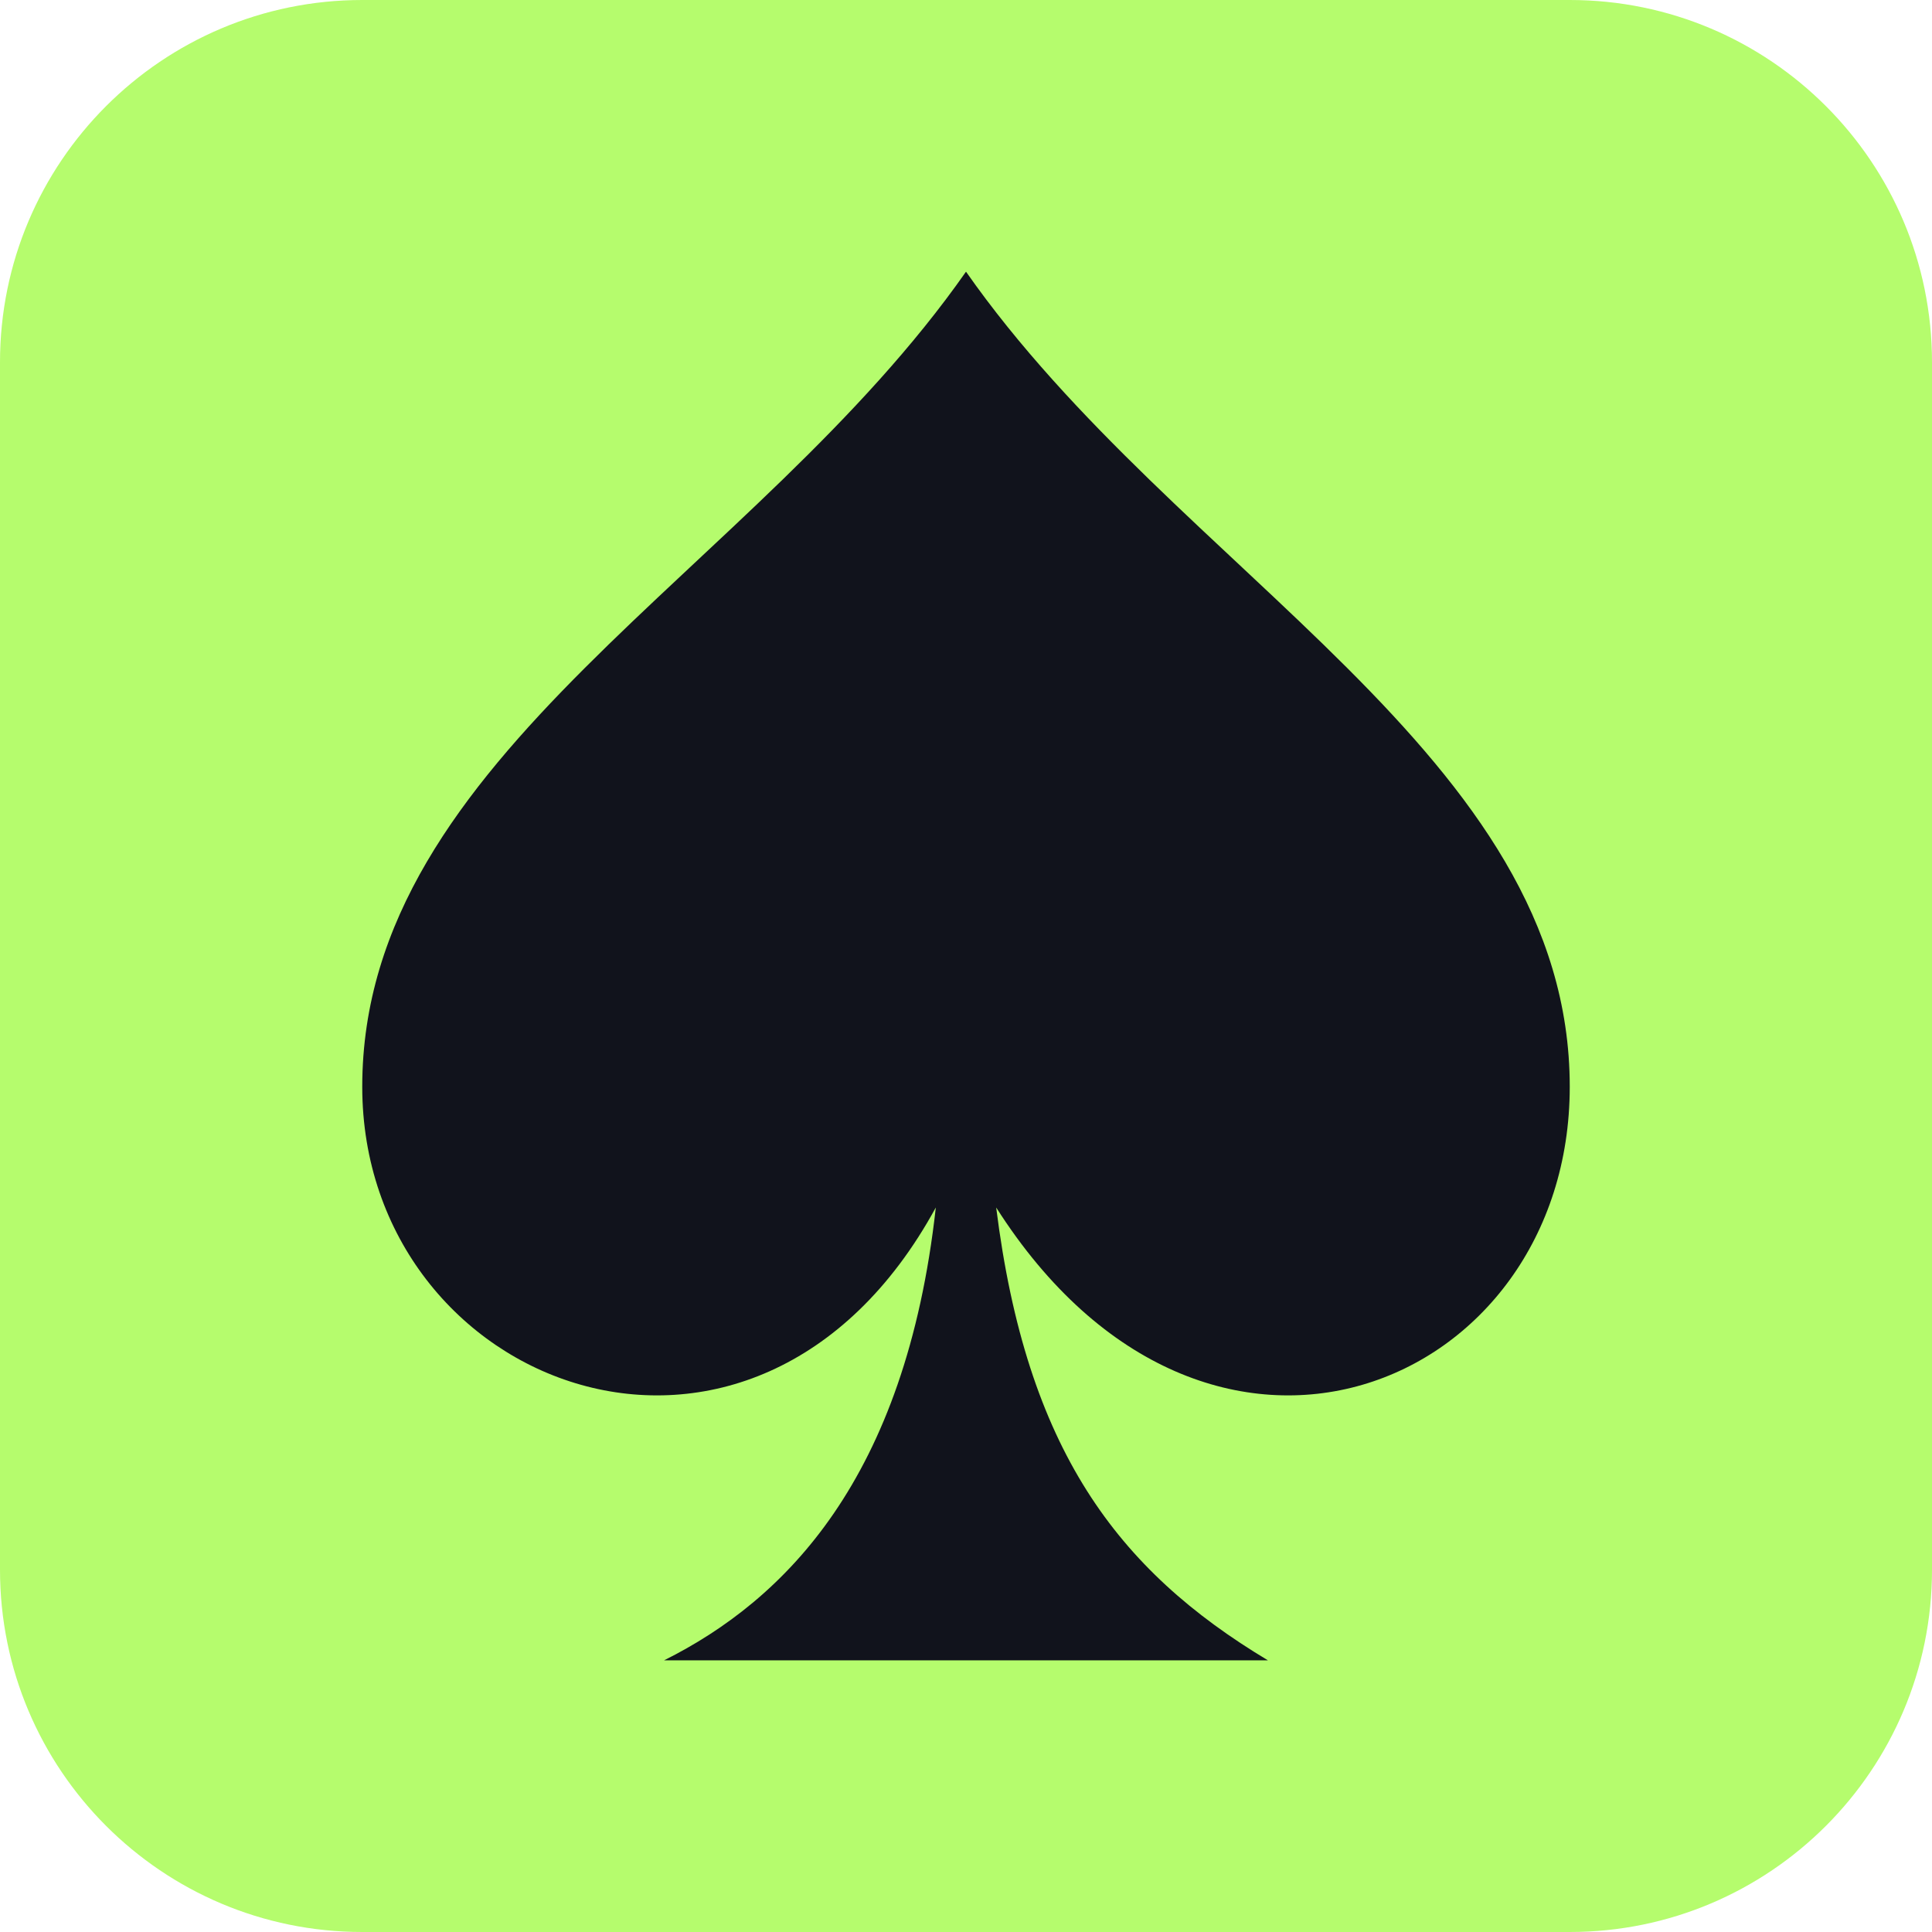
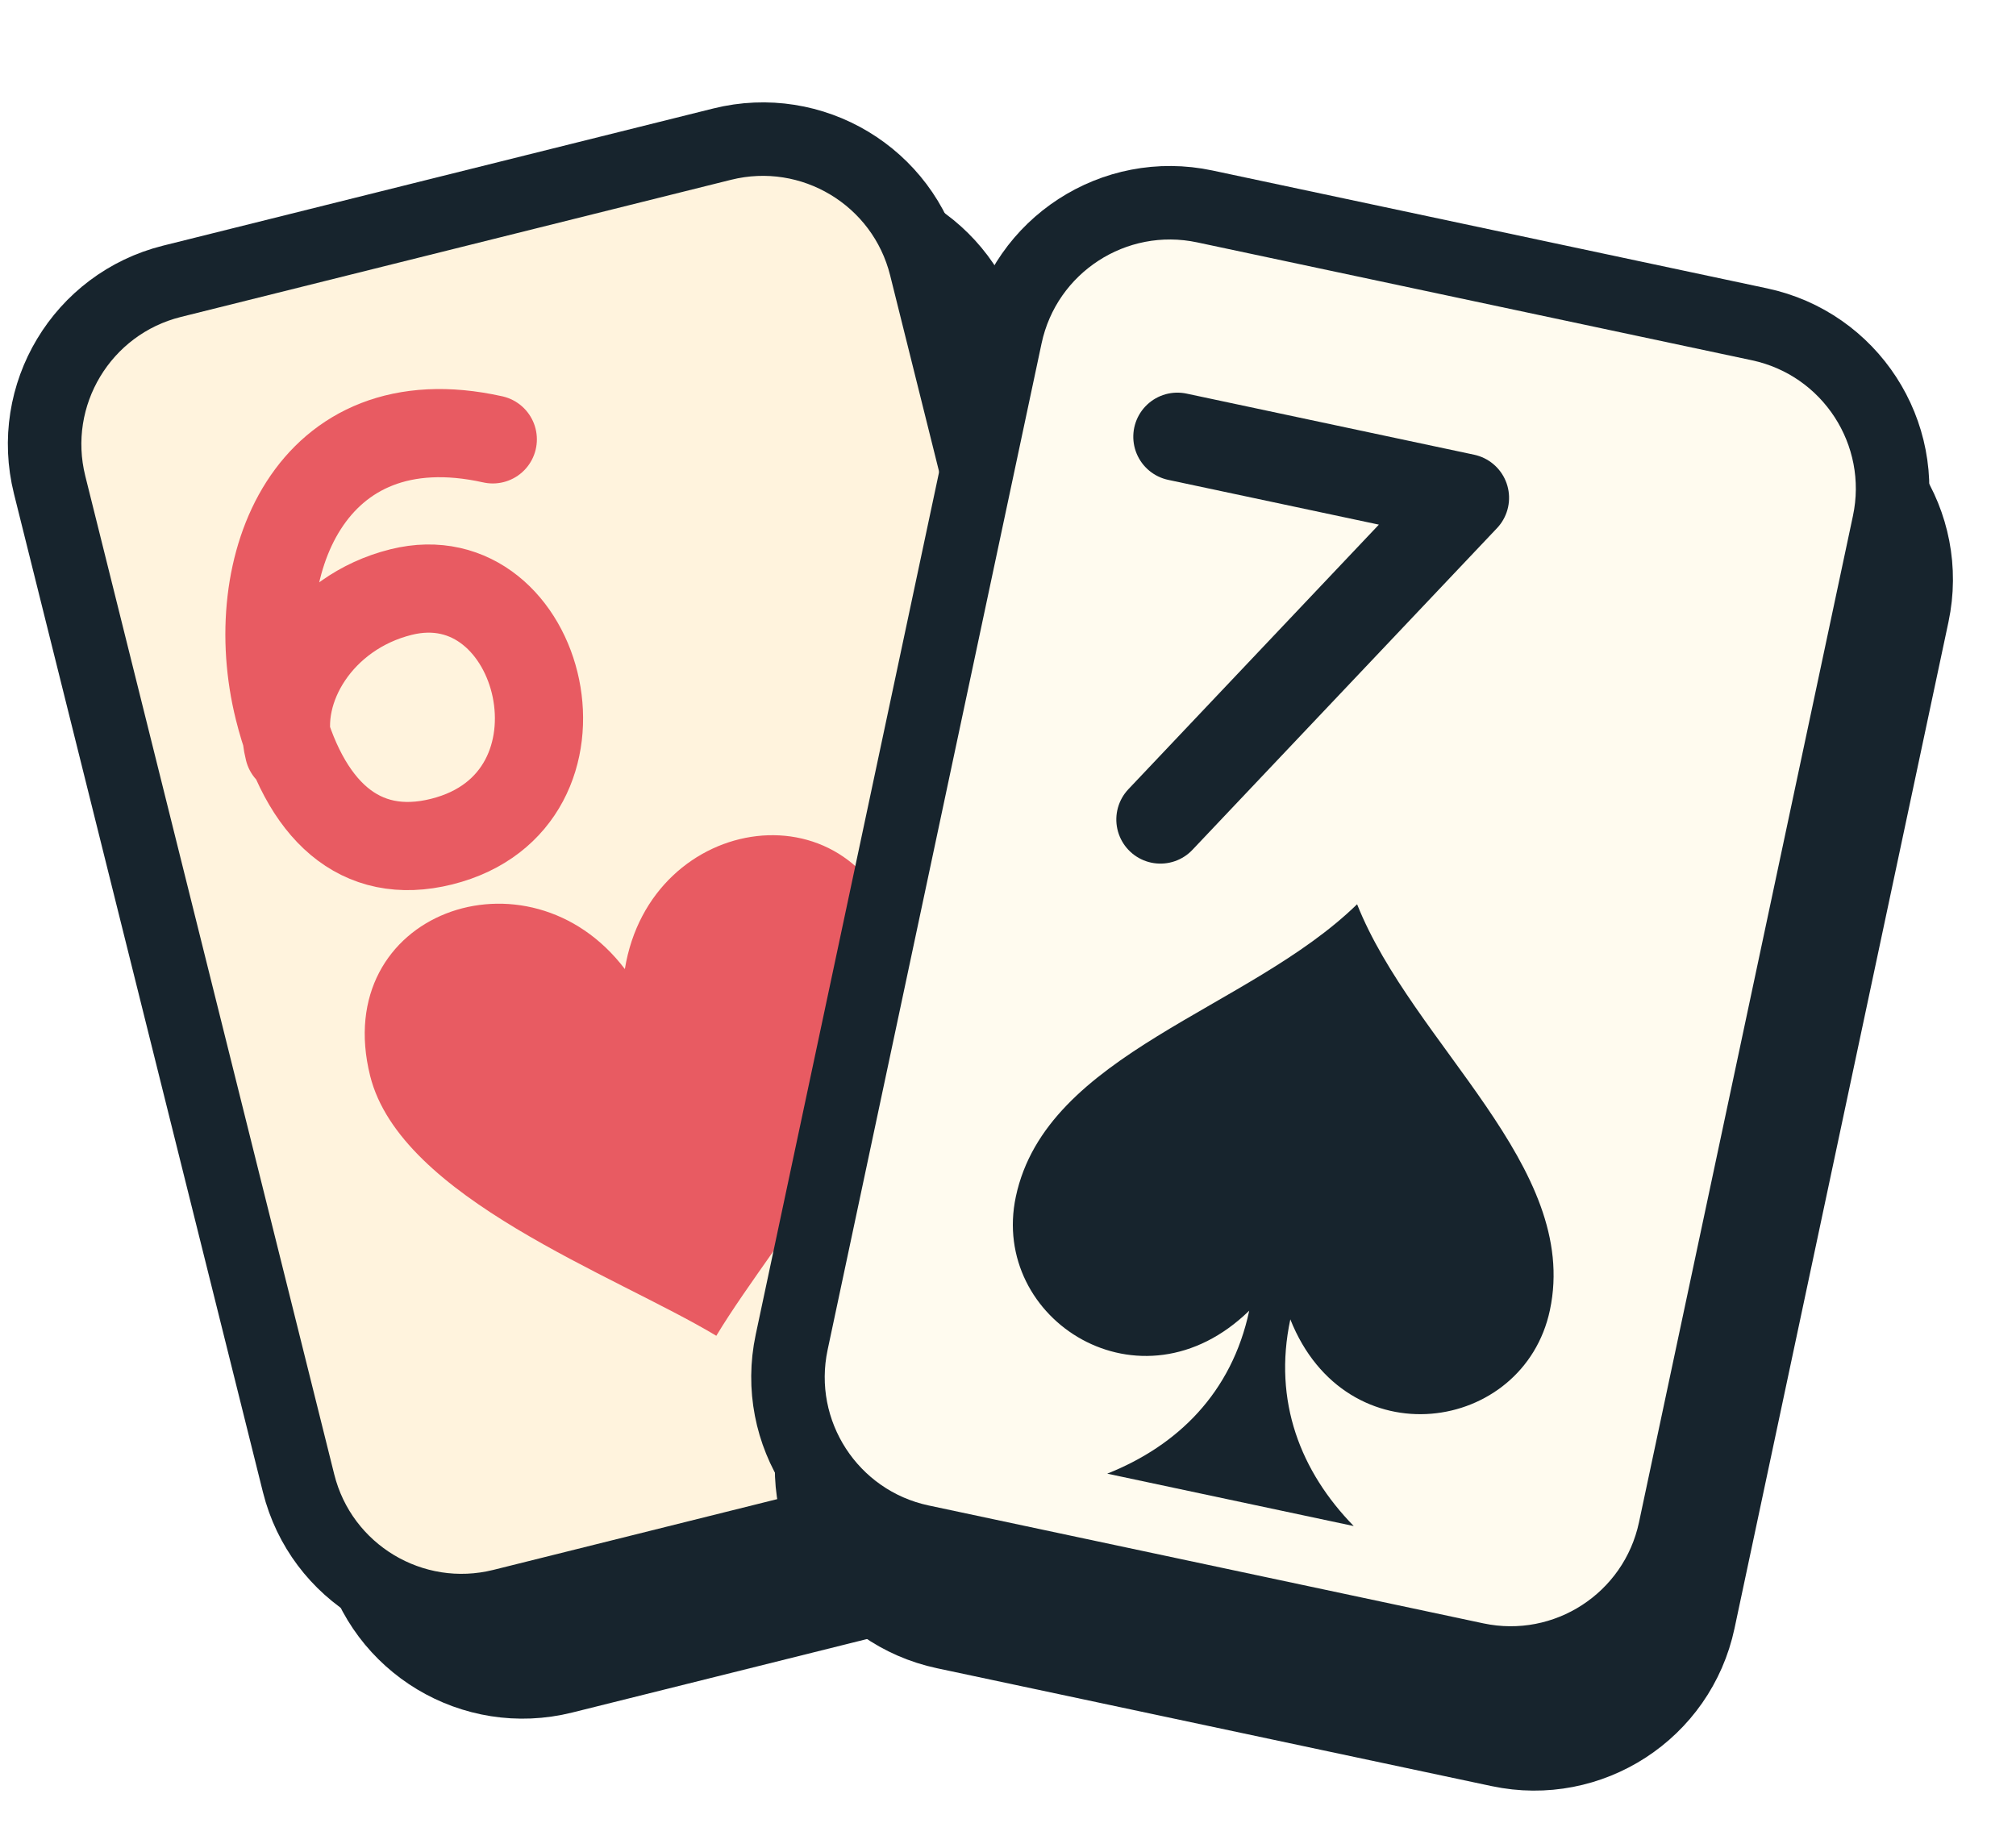
- <svg xmlns="http://www.w3.org/2000/svg" viewBox="0 0 64 64">
-   <rect width="64" height="64" rx="12" fill="#b5fc6d" />
-   <path d="M32 9C25 19 12 25 12 36c0 10 13 15 19 4-1 9-5 13-9 15h20c-5-3-8-7-9-15 7 11 19 6 19-4C52 25 39 19 32 9Z" fill="#11131c" />
+ <svg xmlns="http://www.w3.org/2000/svg" viewBox="0 0 96 88" fill="none">
+   <g stroke="#17242d" stroke-width="3.5" stroke-linejoin="round">
+     <g transform="rotate(-14 30 43)">
+       <rect x="10" y="13" width="43" height="65" rx="8" fill="#17242d" />
+       <rect x="8" y="9" width="43" height="65" rx="8" fill="#fff3dd" />
+       <path d="M29 20c-8-4-13 3-13 10 0 5 2 8 6 8 8 0 8-12 1-12-4 0-7 3-7 6" stroke="#e85b62" stroke-width="4.2" stroke-linecap="round" />
+       <path d="M29 64c-4-4-13-10-13-16 0-8 10-9 13-2 3-7 13-6 13 2 0 6-9 12-13 16Z" fill="#e85b62" stroke="none" />
+     </g>
+     <g transform="rotate(12 64 46)">
+       <rect x="44" y="16" width="43" height="65" rx="8" fill="#17242d" />
+       <rect x="42" y="12" width="43" height="65" rx="8" fill="#fffbef" />
+       <path d="M51 23h14L54 41" stroke-width="4.2" stroke-linecap="round" />
+       <path d="M64 43c-4 6-13 10-13 17 0 6 8 9 12 3 0 4-2 7-5 9h12c-3-2-5-5-5-9 4 6 12 3 12-3 0-7-9-11-13-17Z" fill="#17242d" stroke="none" />
+     </g>
+   </g>
</svg>
